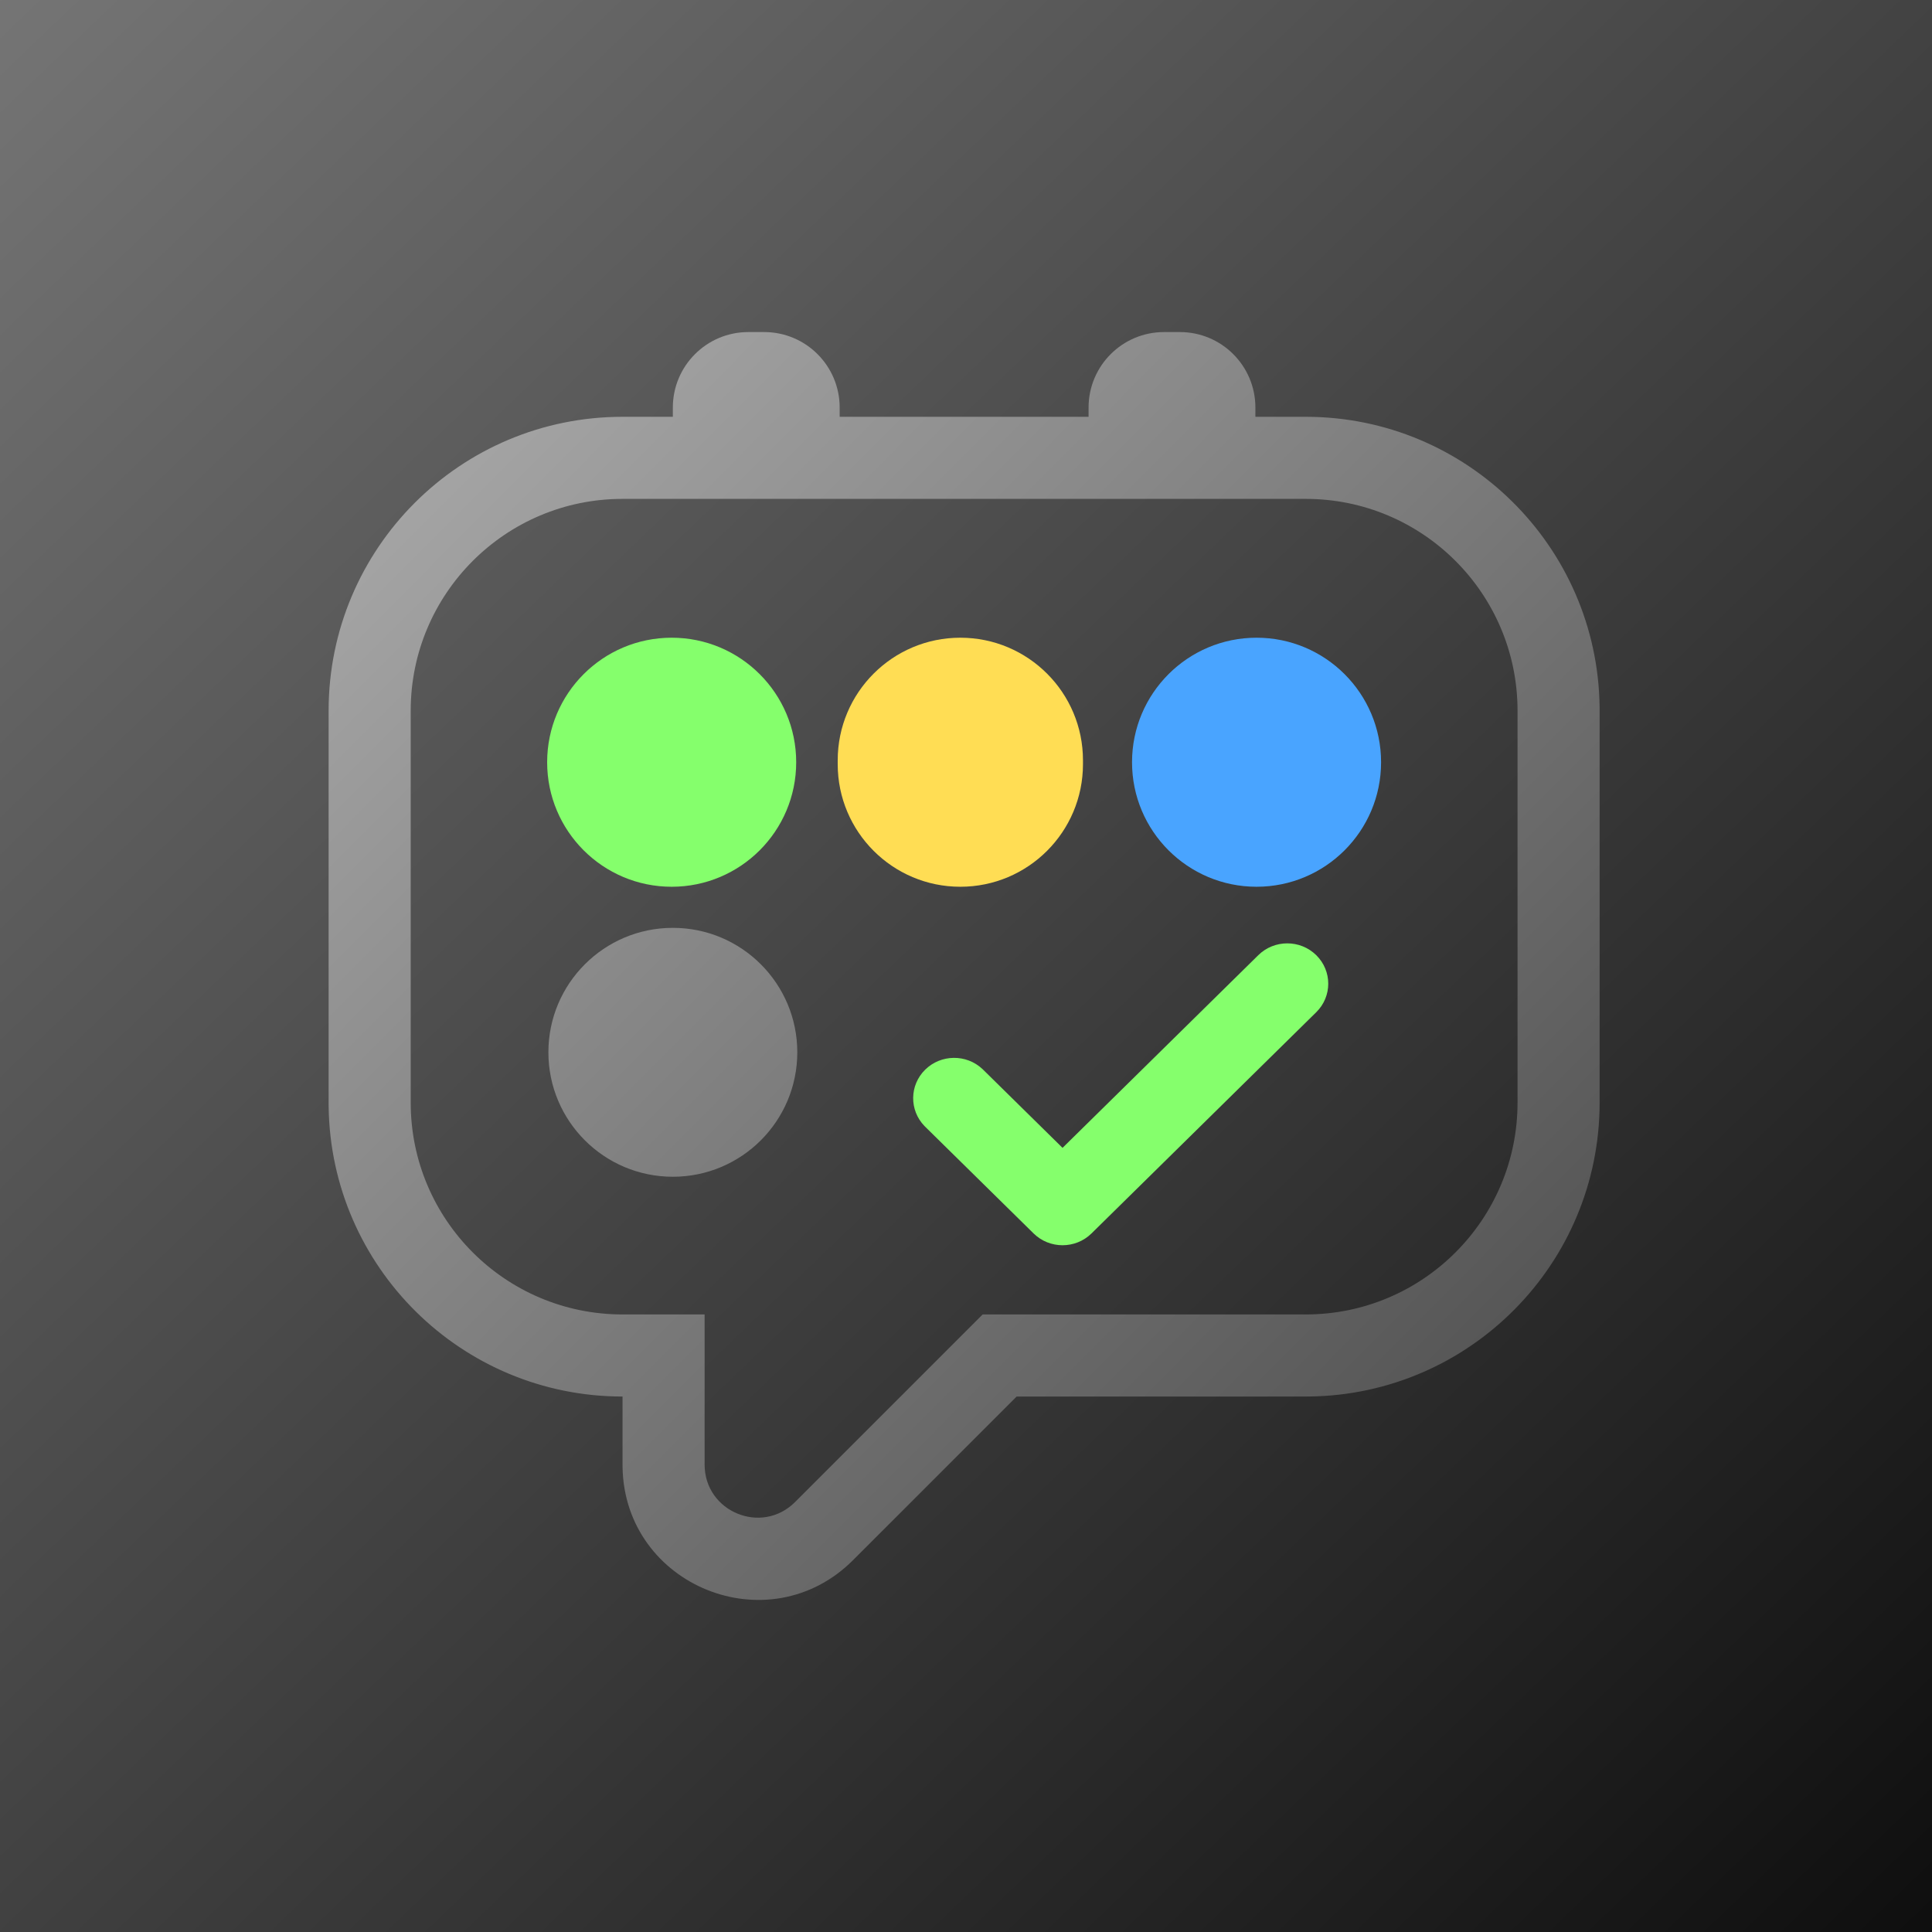
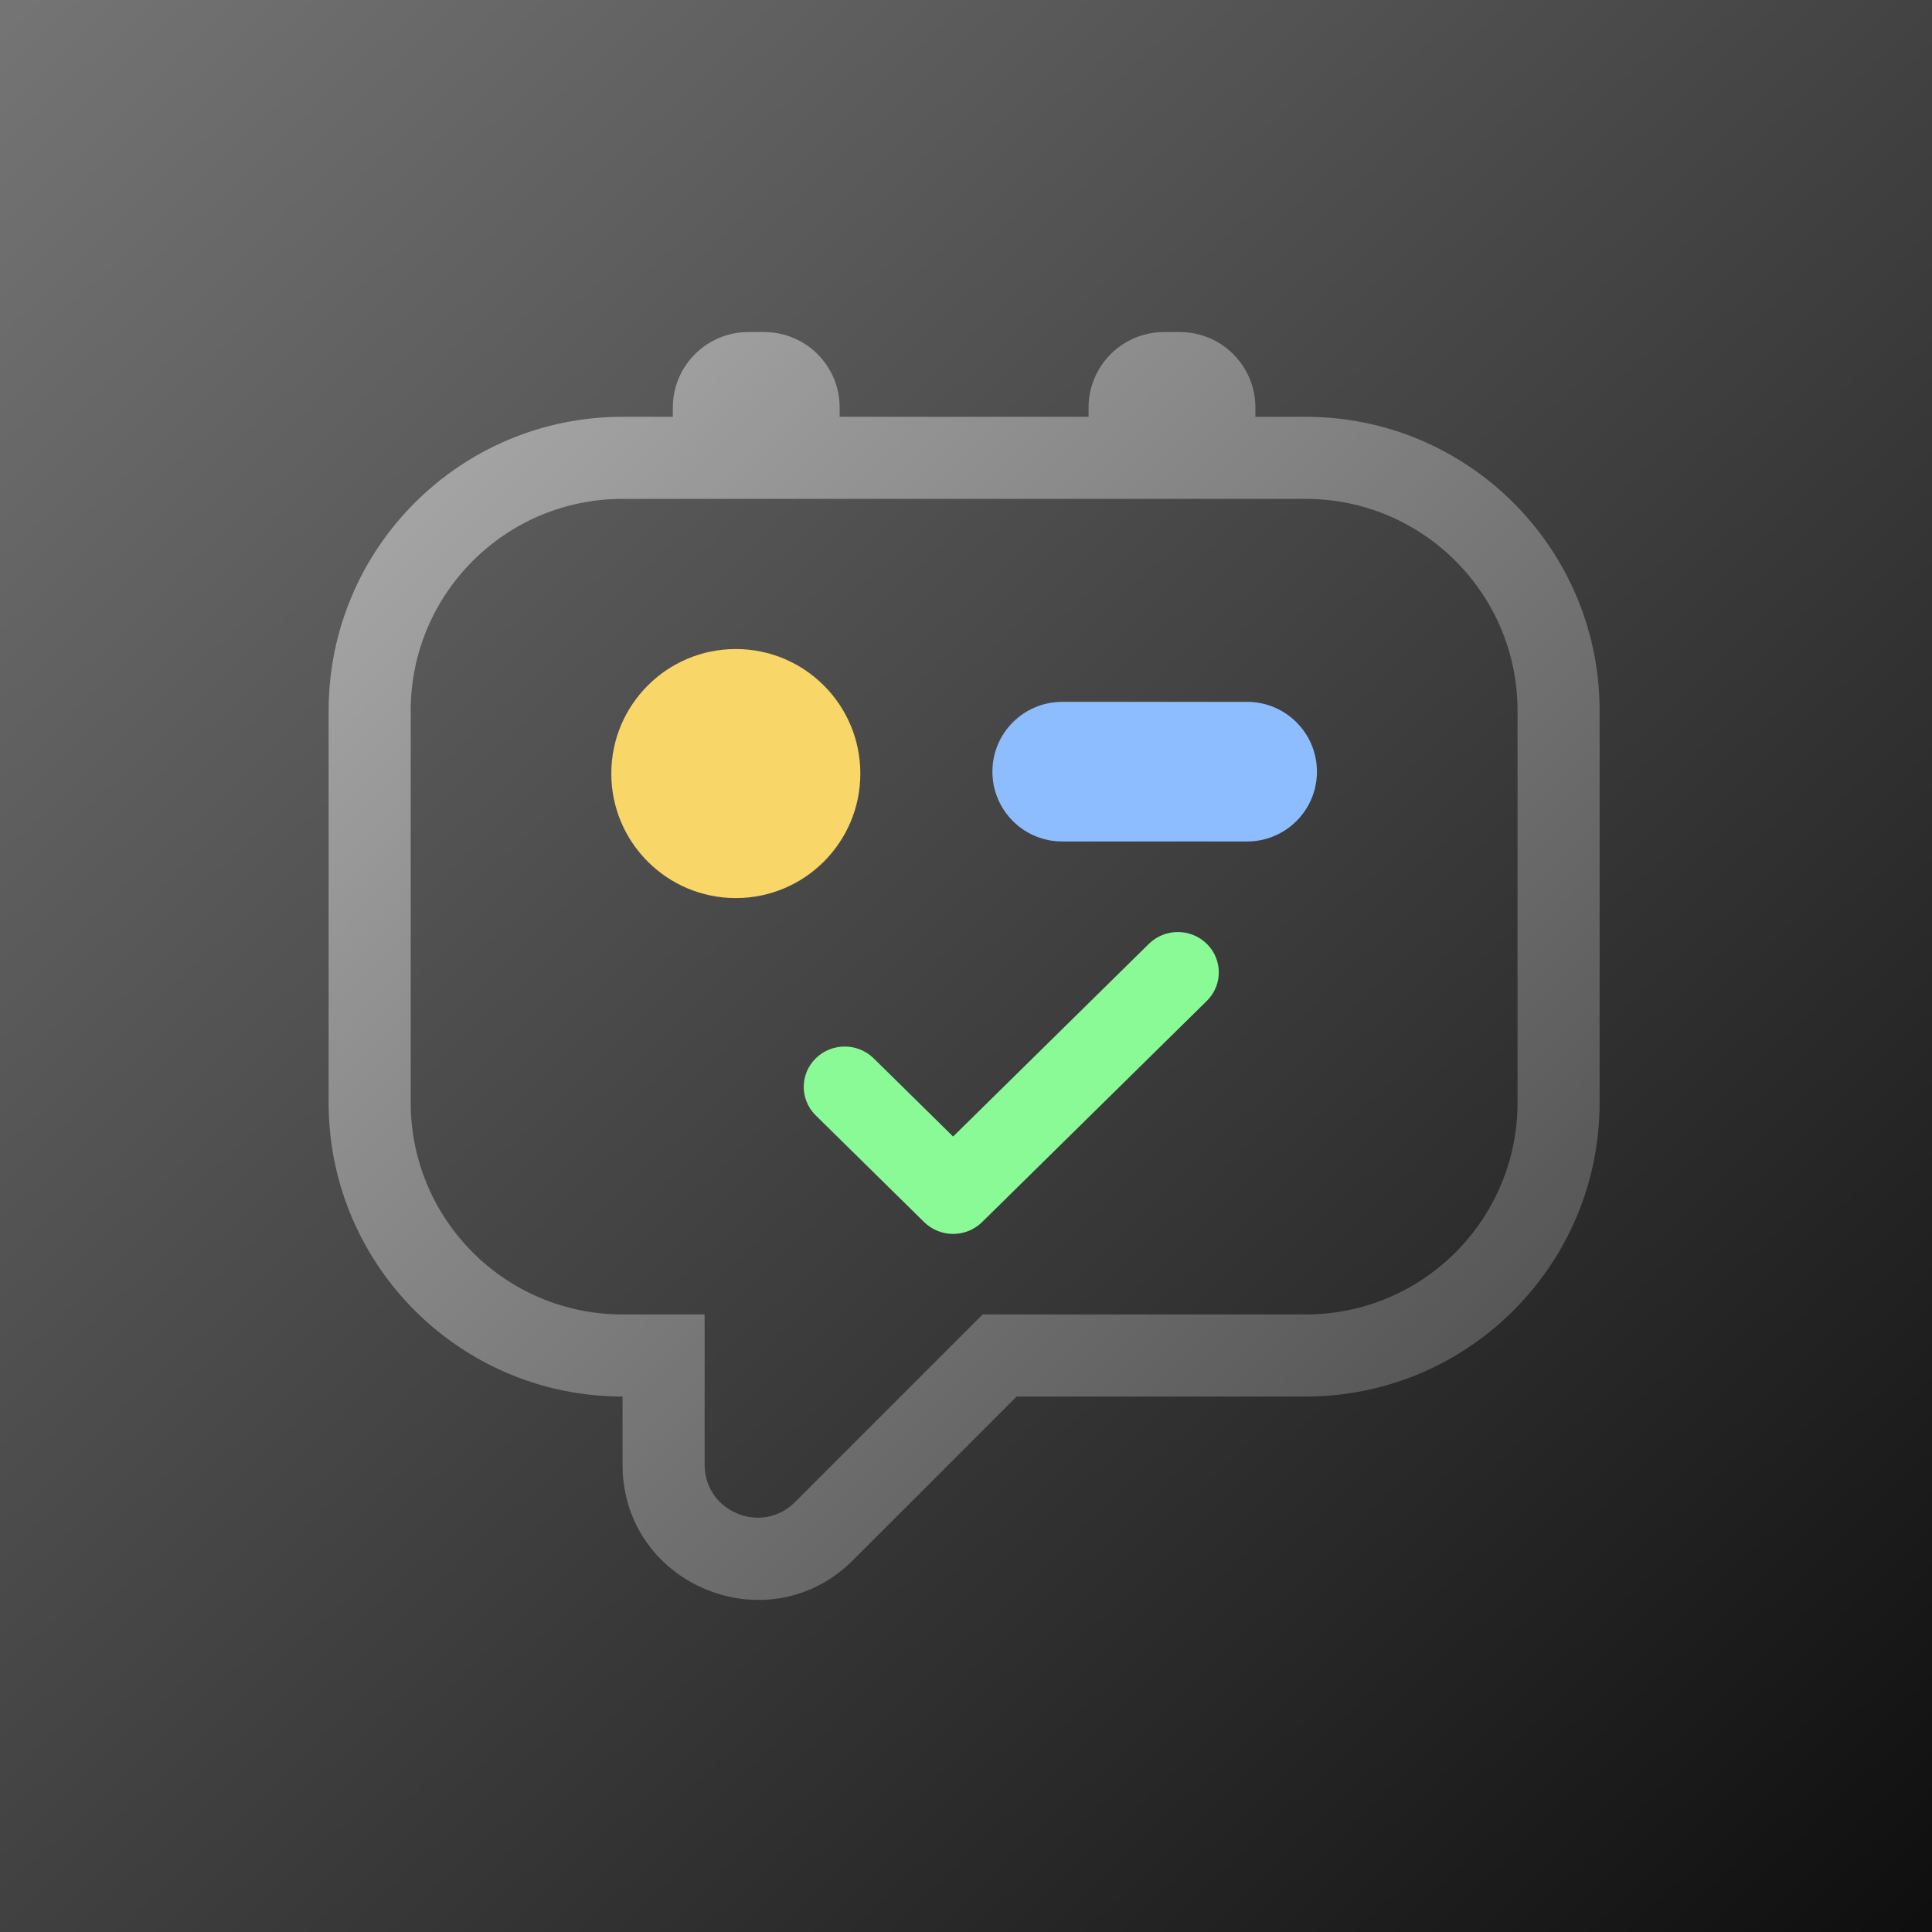
<svg xmlns="http://www.w3.org/2000/svg" width="512" height="512" viewBox="0 0 512 512" fill="none">
-   <rect width="512" height="512" fill="url(#paint0_linear_4_26)" />
-   <rect x="145" y="169" width="66" height="66" rx="33" fill="#85FF6C" />
-   <rect x="222" y="169" width="65" height="66" rx="32.5" fill="#FFDD54" />
-   <rect x="300" y="169" width="66" height="66" rx="33" fill="#49A4FF" />
-   <path d="M333.461 253.131C337.702 248.956 344.578 248.956 348.819 253.131C353.06 257.306 353.06 264.074 348.819 268.248L289.264 326.869C285.023 331.044 278.148 331.044 273.907 326.869L245.18 298.593L244.985 298.396C240.94 294.208 241.006 287.585 245.18 283.476C249.355 279.366 256.083 279.302 260.338 283.283L260.538 283.476L281.585 304.193L333.461 253.131Z" fill="#85FF6C" />
-   <path d="M202.52 88C213.566 88 222.52 96.954 222.52 108V110.455H288.483V108C288.483 96.954 297.437 88 308.483 88H312.692C323.738 88 332.692 96.954 332.692 108V110.455H346.025C388.707 110.455 423.372 144.786 423.911 187.341L423.917 188.348V292.203C423.917 334.885 389.586 369.55 347.032 370.089L346.025 370.096H269.423L226.073 413.446C203.705 435.814 165.579 420.273 164.985 388.885L164.978 388.141V370.096C122.296 370.095 87.631 335.764 87.092 293.21L87.086 292.203V188.348C87.086 145.329 121.96 110.455 164.978 110.455H178.311V108C178.311 96.954 187.265 88 198.311 88H202.52ZM164.978 132.209C133.974 132.209 108.84 157.343 108.84 188.348V292.203C108.84 323.207 133.974 348.342 164.978 348.342H186.732V388.141C186.732 400.644 201.85 406.906 210.691 398.064L260.414 348.342H346.025C377.029 348.342 402.164 323.207 402.164 292.203V188.348C402.164 157.343 377.029 132.209 346.025 132.209H164.978ZM178.311 245.89C196.526 245.89 211.292 260.656 211.292 278.871C211.292 297.086 196.526 311.852 178.311 311.852C160.096 311.852 145.33 297.086 145.33 278.871C145.33 260.656 160.096 245.89 178.311 245.89Z" fill="url(#paint1_linear_4_26)" />
+   <rect width="512" height="512" fill="url(#paint0_linear_8_65)" />
+   <rect x="162" y="172" width="66" height="66" rx="33" fill="#F8D667" />
+   <rect x="263" y="186" width="86" height="37" rx="18.5" fill="#8EBDFF" />
+   <path d="M304.461 250.131C308.702 245.956 315.578 245.956 319.819 250.131C324.06 254.306 324.06 261.074 319.819 265.248L260.264 323.869C256.023 328.044 249.148 328.044 244.907 323.869L216.18 295.593L215.985 295.396C211.94 291.208 212.006 284.585 216.18 280.476C220.355 276.366 227.083 276.302 231.338 280.283L231.538 280.476L252.585 301.193L304.461 250.131Z" fill="#89FA96" />
+   <path d="M202.52 88C213.566 88 222.52 96.954 222.52 108V110.455H288.483V108C288.483 96.954 297.437 88 308.483 88H312.692C323.738 88 332.692 96.954 332.692 108V110.455H346.025C388.707 110.455 423.372 144.786 423.911 187.341L423.917 188.348V292.203C423.916 334.885 389.586 369.55 347.032 370.089L346.025 370.096H269.423L226.073 413.446C203.705 435.814 165.579 420.273 164.985 388.885L164.978 388.141V370.096C122.296 370.096 87.631 335.764 87.092 293.21L87.086 292.203V188.348C87.086 145.329 121.96 110.455 164.978 110.455H178.311V108C178.311 96.954 187.265 88 198.311 88H202.52ZM164.978 132.209C133.974 132.209 108.84 157.343 108.84 188.348V292.203C108.84 323.207 133.974 348.342 164.978 348.342H186.732V388.141C186.732 400.644 201.85 406.906 210.691 398.064L260.414 348.342H346.025C377.029 348.342 402.163 323.207 402.163 292.203V188.348C402.163 157.343 377.029 132.209 346.025 132.209H164.978Z" fill="url(#paint1_linear_8_65)" />
  <defs>
-     <linearGradient id="paint0_linear_4_26" x1="-74.355" y1="-80.842" x2="573.879" y2="596.335" gradientUnits="userSpaceOnUse">
+     <linearGradient id="paint0_linear_8_65" x1="-74.355" y1="-80.842" x2="573.879" y2="596.335" gradientUnits="userSpaceOnUse">
      <stop stop-color="#848484" />
      <stop offset="1" />
    </linearGradient>
-     <linearGradient id="paint1_linear_4_26" x1="87.086" y1="88" x2="423.914" y2="424" gradientUnits="userSpaceOnUse">
+     <linearGradient id="paint1_linear_8_65" x1="87.086" y1="88" x2="423.914" y2="424" gradientUnits="userSpaceOnUse">
      <stop stop-color="#AEAEAE" />
      <stop offset="1" stop-color="#484848" />
    </linearGradient>
  </defs>
</svg>
